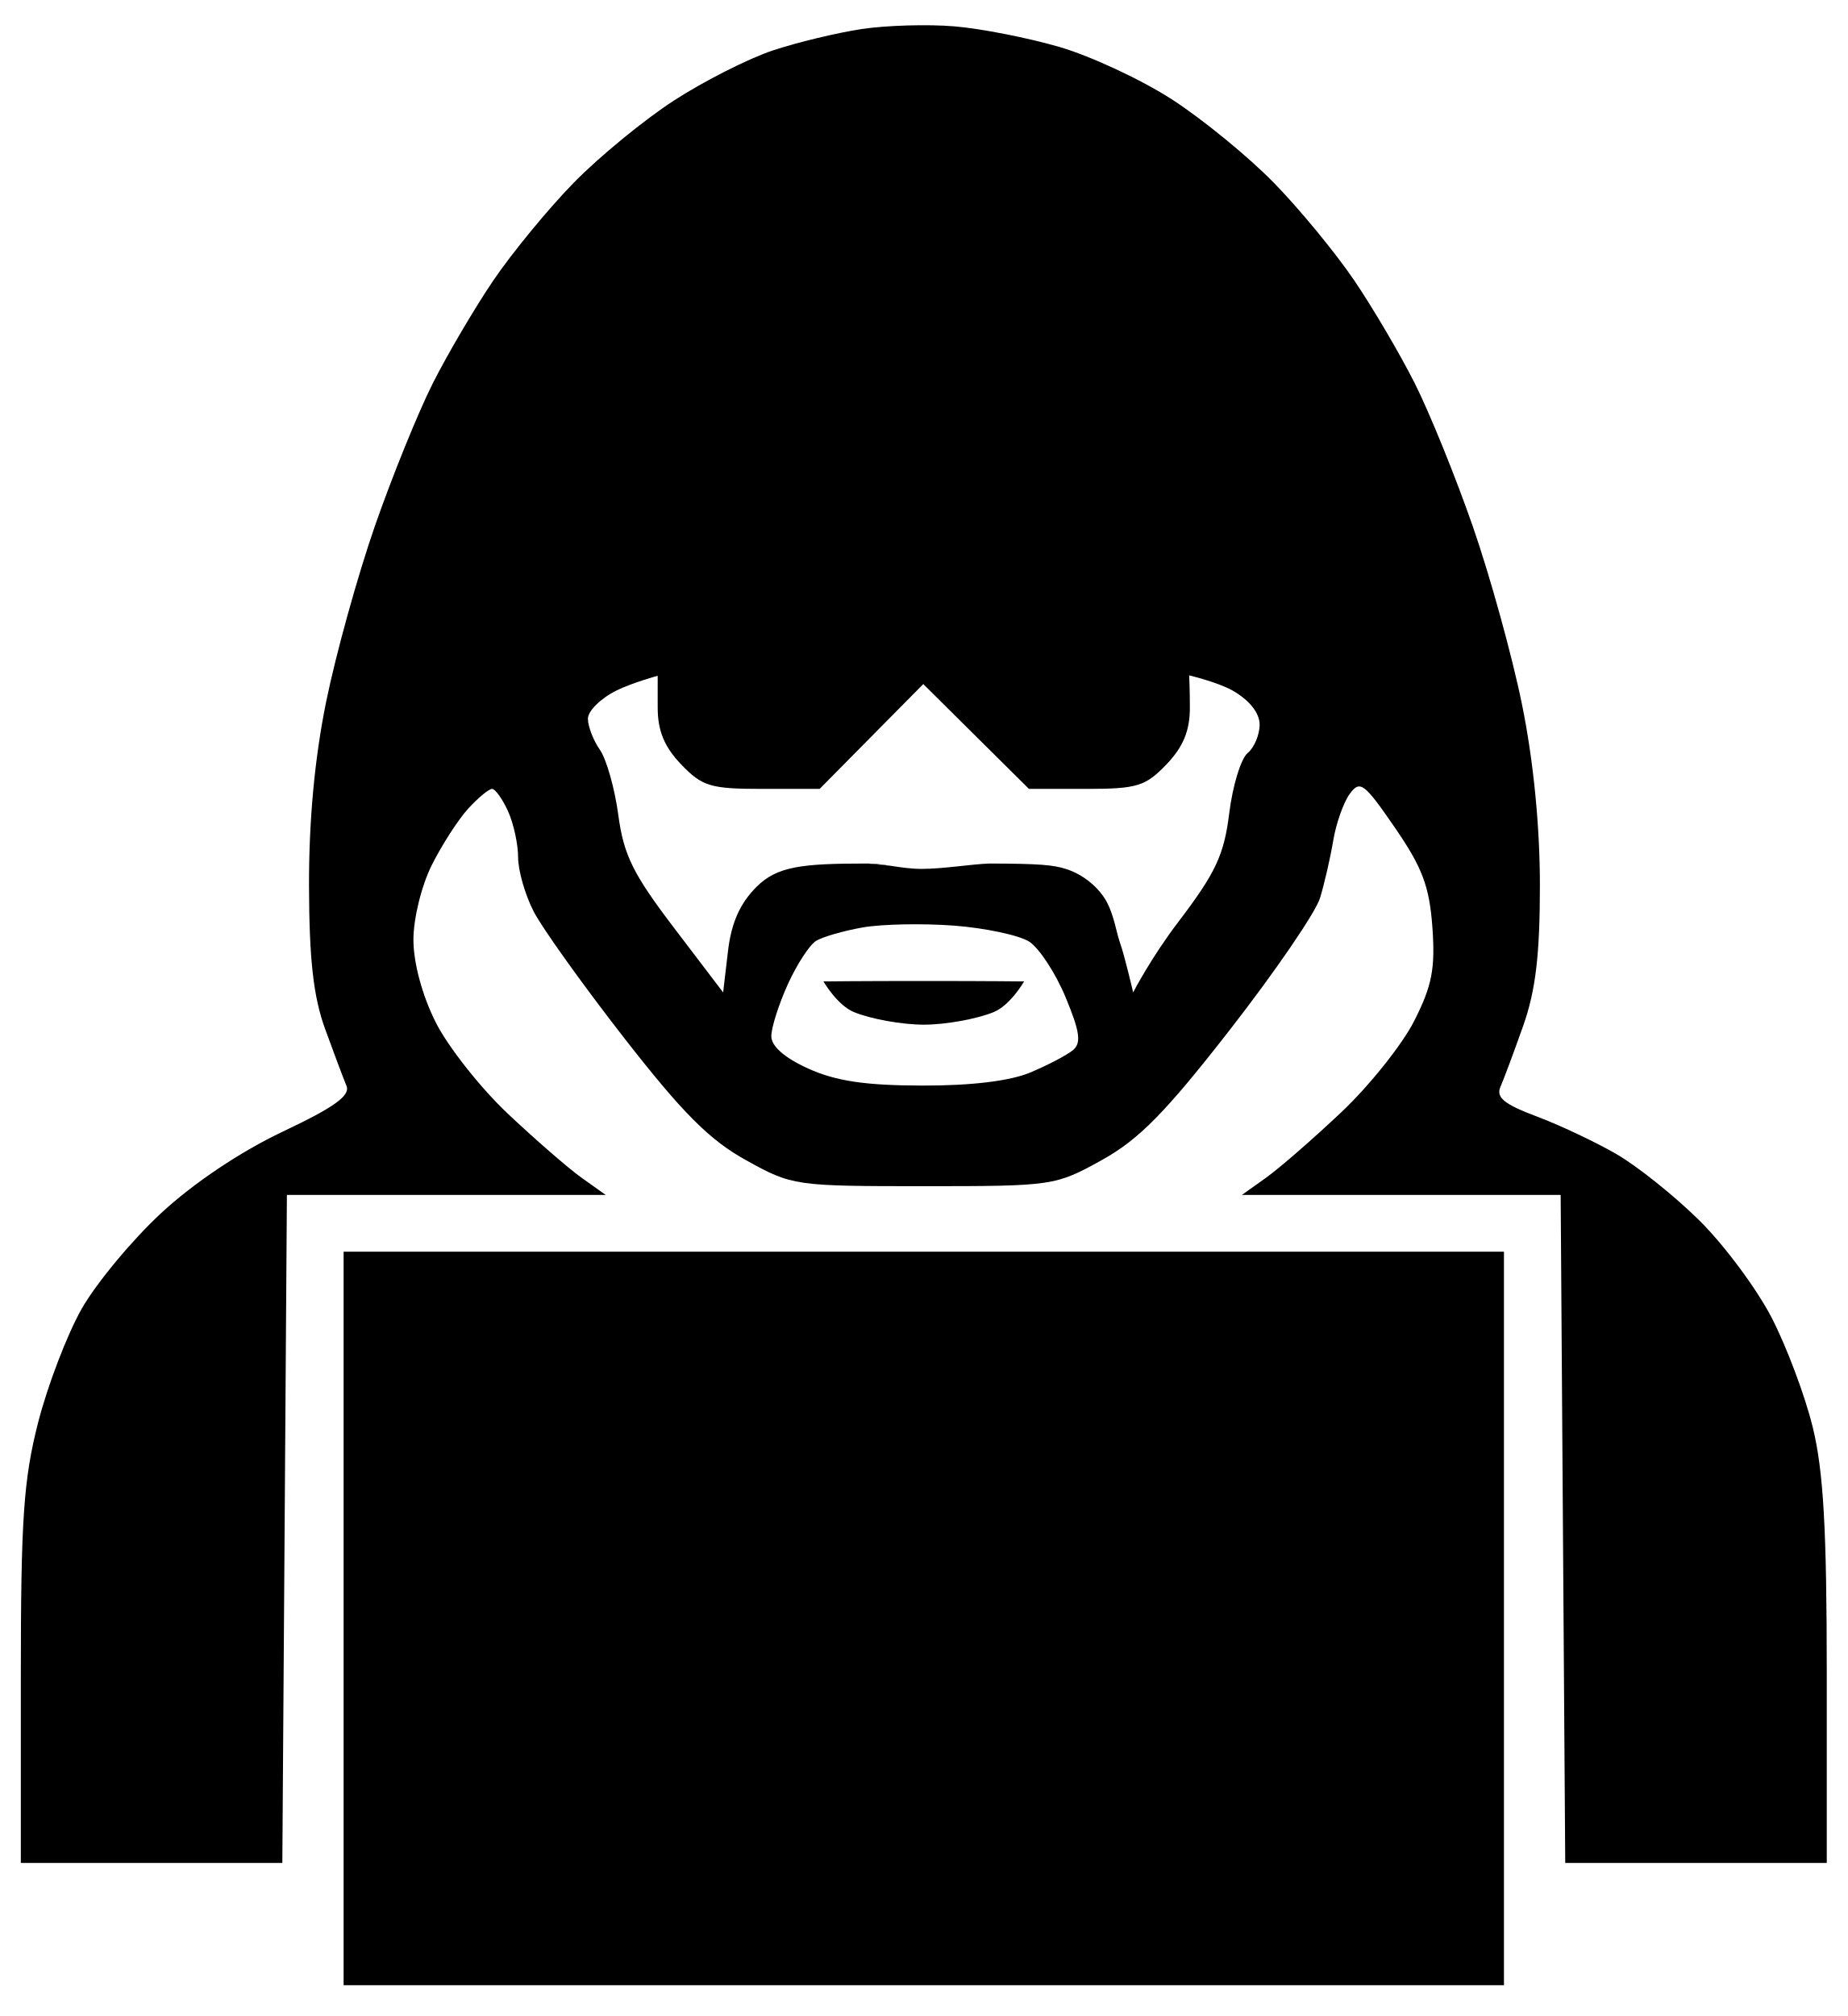
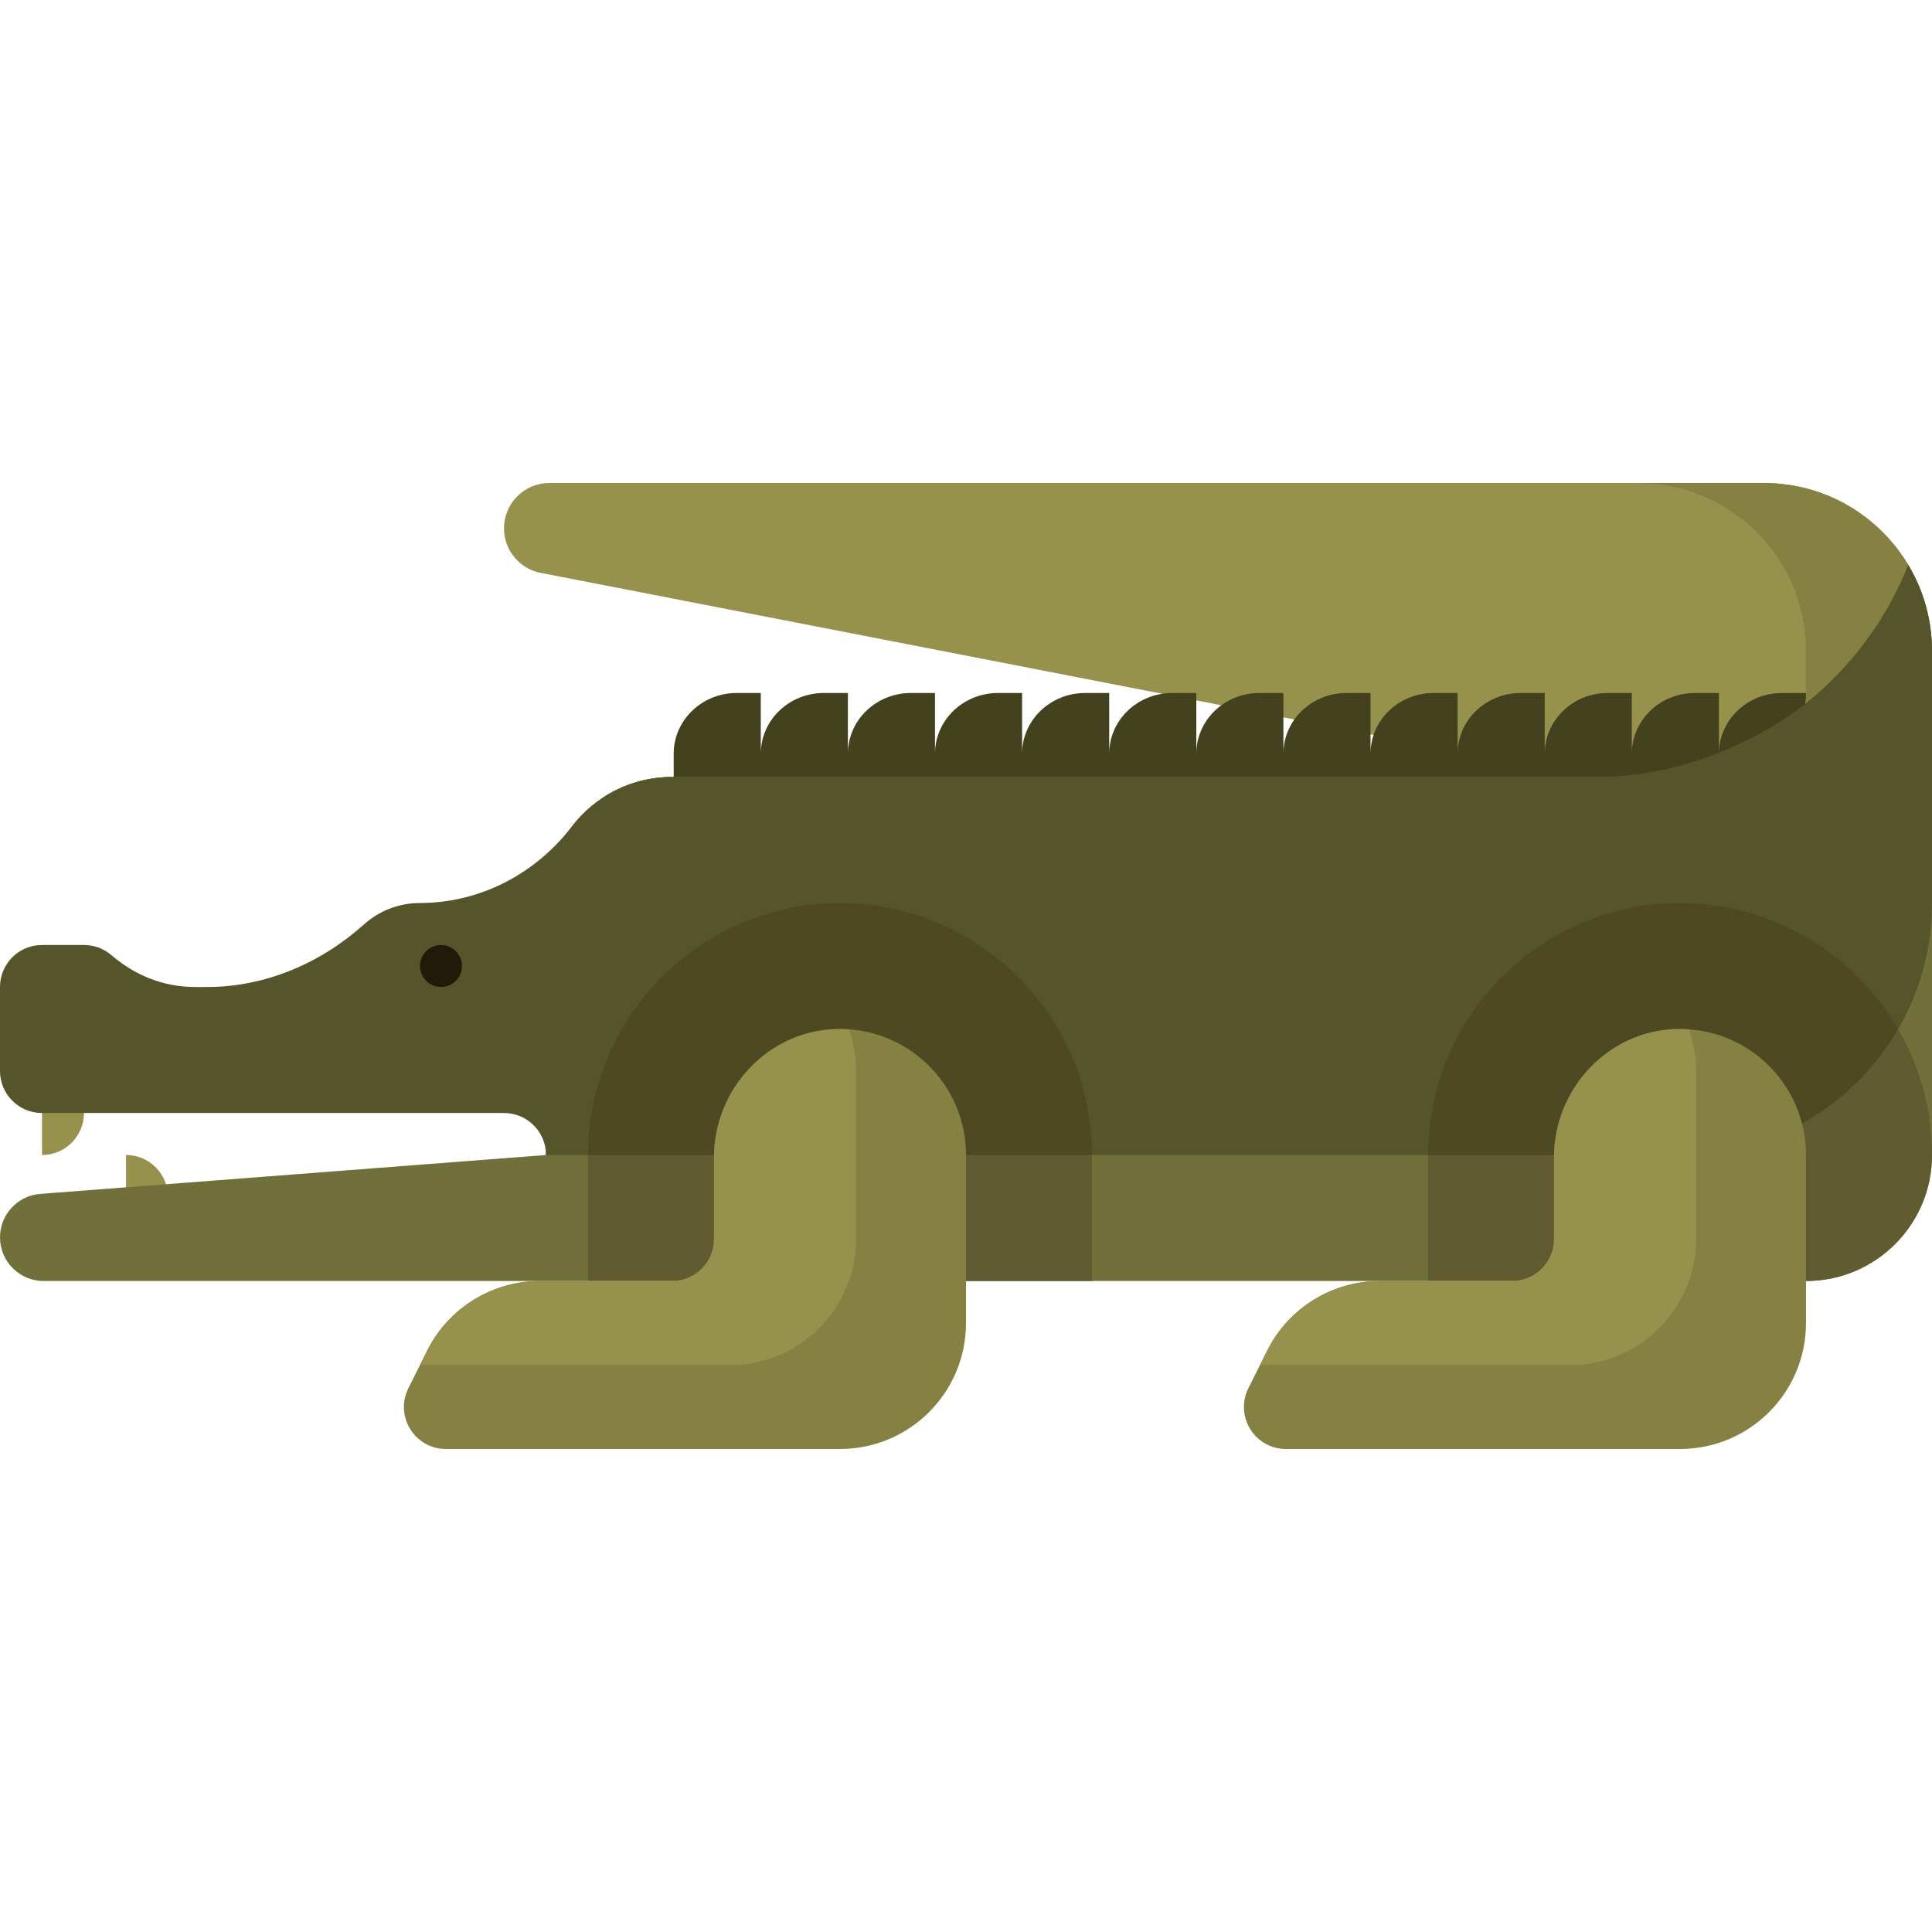
- <svg xmlns="http://www.w3.org/2000/svg" width="55" height="60" viewBox="0 0 55 60" fill="none">
-   <path fill-rule="evenodd" clip-rule="evenodd" d="M25.81 25.7L26.531 25.77L26.542 25.772C26.286 25.733 26.045 25.697 25.81 25.7ZM25.412 30.119C24.917 29.912 24.511 29.209 24.511 29.209C24.511 29.209 25.583 29.196 27.498 29.196C29.412 29.196 30.484 29.209 30.484 29.209C30.484 29.209 30.079 29.912 29.584 30.119C29.088 30.326 28.15 30.496 27.498 30.496C26.846 30.496 25.907 30.326 25.412 30.119ZM10.228 59.083V48.168V37.253H27.498H44.767V48.168V59.083H27.498H10.228Z" fill="black" />
-   <path fill-rule="evenodd" clip-rule="evenodd" d="M25.651 0.864C24.92 0.974 23.73 1.261 23.005 1.501C22.281 1.742 20.958 2.411 20.067 2.988C19.176 3.564 17.827 4.671 17.07 5.447C16.313 6.223 15.24 7.528 14.685 8.346C14.13 9.165 13.318 10.545 12.881 11.412C12.444 12.278 11.669 14.191 11.157 15.661C10.646 17.131 9.994 19.481 9.709 20.882C9.365 22.572 9.193 24.424 9.198 26.378C9.204 28.558 9.329 29.665 9.678 30.626C9.937 31.34 10.223 32.1 10.313 32.315C10.435 32.606 9.957 32.951 8.422 33.677C7.156 34.276 5.765 35.208 4.798 36.103C3.936 36.903 2.875 38.178 2.44 38.937C2.006 39.697 1.419 41.226 1.135 42.335C0.7 44.038 0.62 45.217 0.62 49.898V55.444H4.512H8.404L8.472 45.504L8.54 35.563H13.285H18.029L17.31 35.051C16.914 34.769 15.922 33.906 15.104 33.134C14.287 32.361 13.323 31.136 12.962 30.412C12.563 29.611 12.306 28.652 12.306 27.965C12.306 27.335 12.548 26.353 12.855 25.742C13.156 25.141 13.644 24.385 13.939 24.064C14.233 23.742 14.552 23.479 14.647 23.479C14.742 23.479 14.955 23.777 15.121 24.141C15.287 24.505 15.422 25.123 15.422 25.515C15.422 25.907 15.63 26.633 15.885 27.127C16.139 27.622 17.351 29.316 18.578 30.891C20.318 33.124 21.116 33.926 22.206 34.529C23.581 35.292 23.661 35.303 27.498 35.303C31.336 35.303 31.414 35.292 32.793 34.528C33.905 33.912 34.692 33.111 36.623 30.63C37.96 28.912 39.161 27.156 39.292 26.727C39.423 26.299 39.599 25.53 39.685 25.018C39.77 24.507 39.991 23.881 40.176 23.628C40.483 23.209 40.605 23.301 41.52 24.631C42.338 25.819 42.548 26.378 42.637 27.599C42.725 28.829 42.627 29.337 42.096 30.384C41.739 31.089 40.762 32.312 39.926 33.102C39.089 33.892 38.081 34.769 37.686 35.051L36.967 35.563H41.711H46.455L46.523 45.504L46.591 55.444H50.483H54.376V49.809C54.376 45.5 54.277 43.771 53.956 42.467C53.726 41.529 53.173 40.059 52.728 39.202C52.282 38.344 51.318 37.049 50.584 36.323C49.85 35.597 48.738 34.708 48.112 34.346C47.487 33.985 46.414 33.479 45.728 33.222C44.765 32.86 44.524 32.66 44.665 32.34C44.765 32.112 45.07 31.294 45.342 30.524C45.71 29.481 45.837 28.414 45.837 26.353C45.837 24.581 45.645 22.638 45.303 20.959C45.009 19.515 44.35 17.131 43.838 15.661C43.327 14.191 42.551 12.278 42.114 11.412C41.678 10.545 40.866 9.165 40.311 8.346C39.756 7.528 38.683 6.223 37.925 5.447C37.168 4.671 35.803 3.553 34.891 2.963C33.979 2.373 32.468 1.669 31.534 1.397C30.599 1.125 29.192 0.849 28.407 0.784C27.621 0.718 26.381 0.754 25.651 0.864ZM19.577 21.061C19.577 21.749 19.775 22.228 20.275 22.75C20.901 23.404 21.148 23.479 22.685 23.479H24.398L25.94 21.919L27.483 20.359L29.055 21.919L30.628 23.479H32.325C33.846 23.479 34.095 23.403 34.721 22.75C35.22 22.228 35.418 21.749 35.418 21.061C35.418 20.533 35.397 20.1 35.397 20.1C35.397 20.1 36.255 20.305 36.694 20.555C37.191 20.838 37.493 21.218 37.494 21.563C37.495 21.867 37.334 22.251 37.135 22.415C36.937 22.58 36.691 23.384 36.59 24.201C36.436 25.444 36.188 25.974 35.078 27.433C34.25 28.521 33.73 29.536 33.73 29.536C33.73 29.536 33.471 28.428 33.345 28.079C33.236 27.779 33.168 27.276 32.956 26.866C32.724 26.416 32.234 26.017 31.722 25.86C31.347 25.744 30.975 25.704 29.445 25.7C28.926 25.719 28.06 25.86 27.441 25.86C27.12 25.86 26.825 25.815 26.546 25.773L26.542 25.772L26.531 25.77L25.81 25.7C23.862 25.7 23.13 25.783 22.517 26.396C22.022 26.892 21.767 27.468 21.668 28.32L21.525 29.536L20.061 27.612C18.844 26.014 18.564 25.446 18.405 24.259C18.3 23.472 18.053 22.598 17.857 22.316C17.66 22.035 17.5 21.617 17.5 21.389C17.5 21.161 17.88 20.785 18.344 20.554C18.808 20.323 19.577 20.112 19.577 20.112V21.061ZM31.718 29.678C31.419 28.959 30.932 28.215 30.635 28.025C30.338 27.835 29.335 27.621 28.407 27.549C27.478 27.478 26.251 27.502 25.68 27.602C25.109 27.703 24.483 27.883 24.29 28.003C24.096 28.123 23.719 28.703 23.451 29.293C23.183 29.883 22.962 30.576 22.959 30.833C22.955 31.134 23.347 31.48 24.057 31.802C24.874 32.173 25.752 32.305 27.441 32.309C28.907 32.313 30.06 32.174 30.667 31.92C31.187 31.702 31.759 31.403 31.937 31.255C32.192 31.043 32.146 30.708 31.718 29.678Z" fill="black" />
+ <svg xmlns="http://www.w3.org/2000/svg" version="1.1" id="Layer_1" x="0px" y="0px" viewBox="0 0 460 460" style="enable-background:new 0 0 460 460;" xml:space="preserve">
+   <g id="XMLID_2749_">
+     <path id="XMLID_1474_" style="fill:#96914D;" d="M20,250v15c0,5.523-4.477,10-10,10v-10v-15H20z" />
+     <path id="XMLID_1475_" style="fill:#96914D;" d="M30,275v10h10C40,279.477,35.523,275,30,275z" />
+     <path id="XMLID_1369_" style="fill:#96914D;" d="M460,155v30l-30,15v-5l-300.919-58.535c-5.234-0.844-9.081-5.362-9.081-10.664 c0-5.965,4.836-10.801,10.801-10.801H390h30C442.091,115,460,132.909,460,155z" />
+     <path id="XMLID_1482_" style="fill:#848142;" d="M460,155v30l-30,5v-35c0-22.091-17.909-40-40-40h30 C442.091,115,460,132.909,460,155z" />
+     <path id="XMLID_1713_" style="fill:#44411E;" d="M143.419,190c4.75-3.157,10.449-5,16.581-5h0.4v-5.534 c0-7.989,6.716-14.466,15-14.466h5.739v14.466c0-7.989,6.716-14.466,15-14.466h5.739v14.466c0-7.989,6.716-14.466,15-14.466h5.738 v14.466c0-7.989,6.716-14.466,15-14.466h5.739v14.466c0-7.989,6.716-14.466,15-14.466h5.739v14.466c0-7.989,6.716-14.466,15-14.466 h5.739v14.466c0-7.989,6.716-14.466,15-14.466h5.739v14.466c0-7.989,6.716-14.466,15-14.466h5.738v14.466 c0-7.989,6.716-14.466,15-14.466h5.739v14.466c0-7.989,6.716-14.466,15-14.466h5.739v14.466c0-7.989,6.716-14.466,15-14.466h5.738 v14.466c0-7.989,6.716-14.466,15-14.466h5.739v14.466c0-7.989,6.716-14.466,15-14.466H430c0,11.046-8.954,20-20,20h-2v5H143.419z" />
+     <path id="XMLID_1471_" style="fill:#71703A;" d="M460,185v90c0,16.569-13.431,30-30,30H130H10.384C4.649,305,0,300.351,0,294.616 l0,0c0-5.426,4.177-9.937,9.588-10.354L130,275v-60c0-16.569,13.431-30,30-30H460z" />
+     <path id="XMLID_1481_" style="fill:#56542A;" d="M460,154.998V185v30c0,33.137-26.863,60-60,60H130c0-5.523-4.477-10-10-10H80H30 H10c-5.523,0-10-4.477-10-10v-20c0-5.523,4.477-10,10-10h10c2.485,0,4.759,0.907,6.508,2.407C31.959,232.083,38.693,235,46.494,235 h2.758c13.912,0,27.043-5.61,37.402-14.896C90.194,216.93,94.872,215,100,215c14.273,0,27.496-6.923,36.185-18.247 C141.668,189.607,150.296,185,160,185h220c29.125,0,49.774-17.393,49.856-17.458c10.796-8.627,19.307-19.993,24.489-33.047 C457.933,140.491,460,147.502,460,154.998z" />
+     <path id="XMLID_1473_" style="fill:#605B30;" d="M260,275v30H140v-30c0-33.084,26.916-60,60-60S260,241.916,260,275z" />
+     <path id="XMLID_1477_" style="fill:#4C4923;" d="M260,275H140c0-33.084,26.916-60,60-60S260,241.916,260,275z" />
+     <path id="XMLID_2191_" style="fill:#605B30;" d="M400,215c-33.084,0-60,26.916-60,60v30h90c16.569,0,30-13.431,30-30 C460,241.916,433.084,215,400,215z" />
+     <path id="XMLID_2180_" style="fill:#4C4923;" d="M400,215c-33.084,0-60,26.916-60,60h60c22.196,0,41.562-12.061,51.94-29.978 C441.553,227.094,422.168,215,400,215z" />
+     <path id="XMLID_1463_" style="fill:#848142;" d="M230,275v30v10c0,16.569-13.431,30-30,30h-93.82 c-7.434,0-12.269-7.823-8.944-14.472l4.472-8.944C106.79,311.42,117.178,305,128.541,305H160c5.523,0,10-4.477,10-10v-19.376 c0-16.347,12.816-30.164,29.157-30.613C216.11,244.547,230,258.151,230,275z" />
+     <path id="XMLID_1462_" style="fill:#96914D;" d="M202.144,245.079c1.089,3.106,1.689,6.443,1.689,9.921v30v10 c0,16.569-13.431,30-30,30H100l1.708-3.417C106.79,311.42,117.178,305,128.541,305H160c5.523,0,10-4.477,10-10v-19.376 c0-16.347,12.816-30.164,29.157-30.613C200.165,244.984,201.16,245.01,202.144,245.079z" />
+     <path id="XMLID_2172_" style="fill:#848142;" d="M399.157,245.011C382.816,245.46,370,259.277,370,275.624V295 c0,5.523-4.477,10-10,10h-31.459c-11.363,0-21.751,6.42-26.833,16.584l-4.472,8.944c-3.324,6.649,1.51,14.472,8.944,14.472H400 c16.569,0,30-13.431,30-30v-10v-30C430,258.151,416.11,244.547,399.157,245.011z" />
+     <path id="XMLID_2170_" style="fill:#96914D;" d="M402.144,245.079c-0.984-0.07-1.979-0.095-2.987-0.068 C382.816,245.46,370,259.277,370,275.624V295c0,5.523-4.477,10-10,10h-31.459c-11.363,0-21.751,6.42-26.833,16.583L300,325h73.833 c16.569,0,30-13.431,30-30v-10v-30C403.833,251.522,403.232,248.186,402.144,245.079z" />
+     <path id="XMLID_1121_" style="fill:#1E1C08;" d="M110,230c0,2.761-2.239,5-5,5s-5-2.239-5-5s2.239-5,5-5S110,227.239,110,230z" />
+   </g>
</svg>
